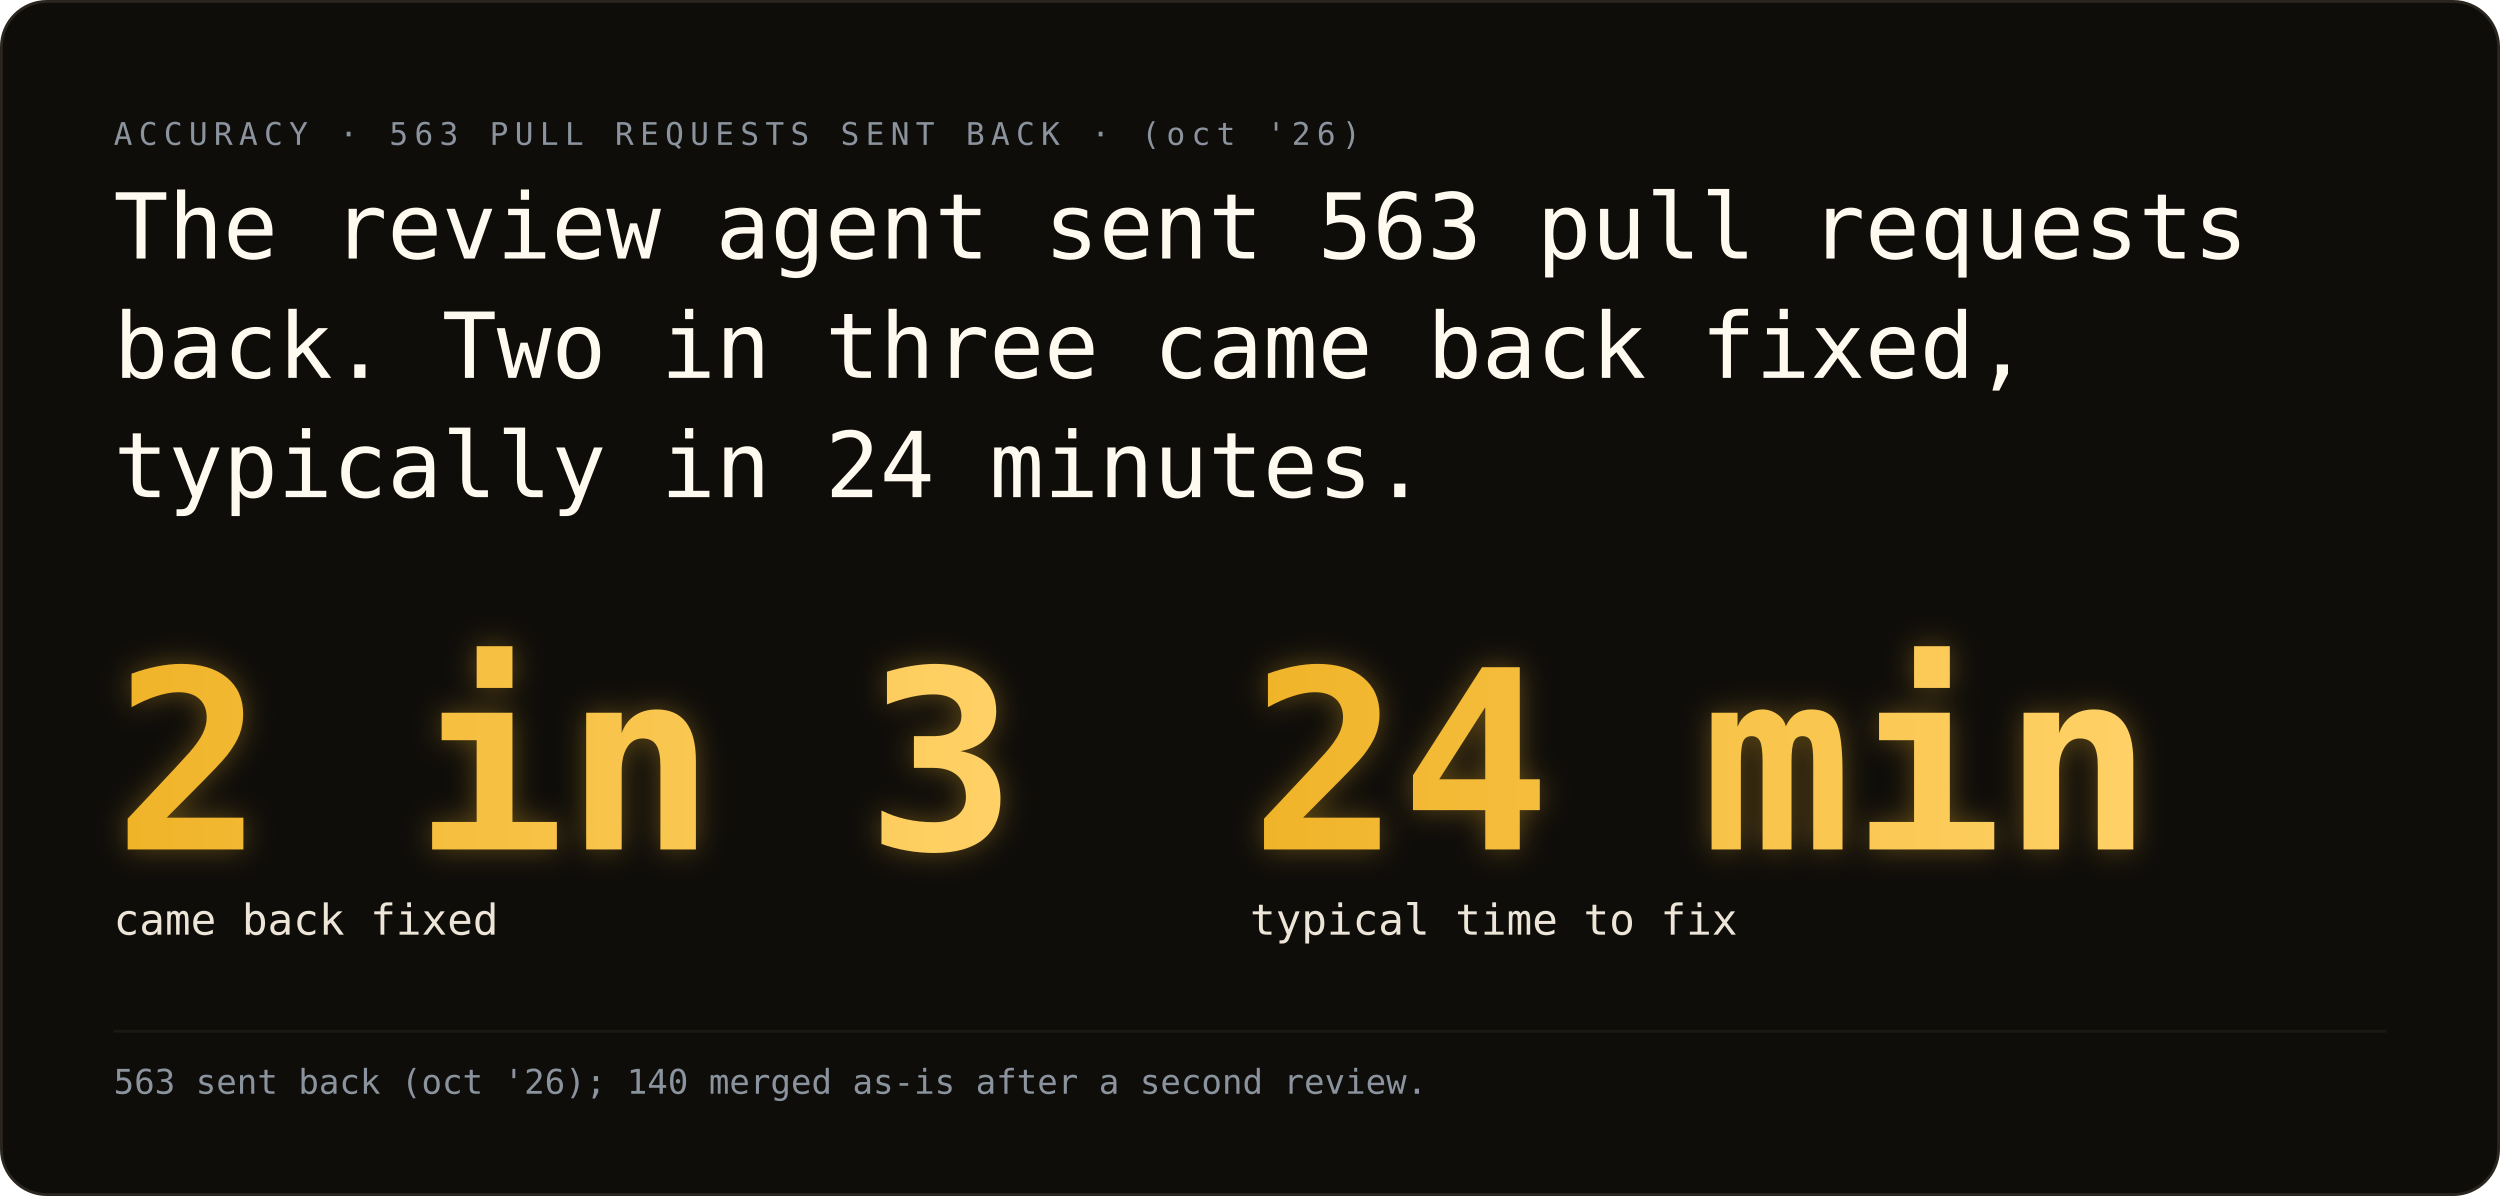
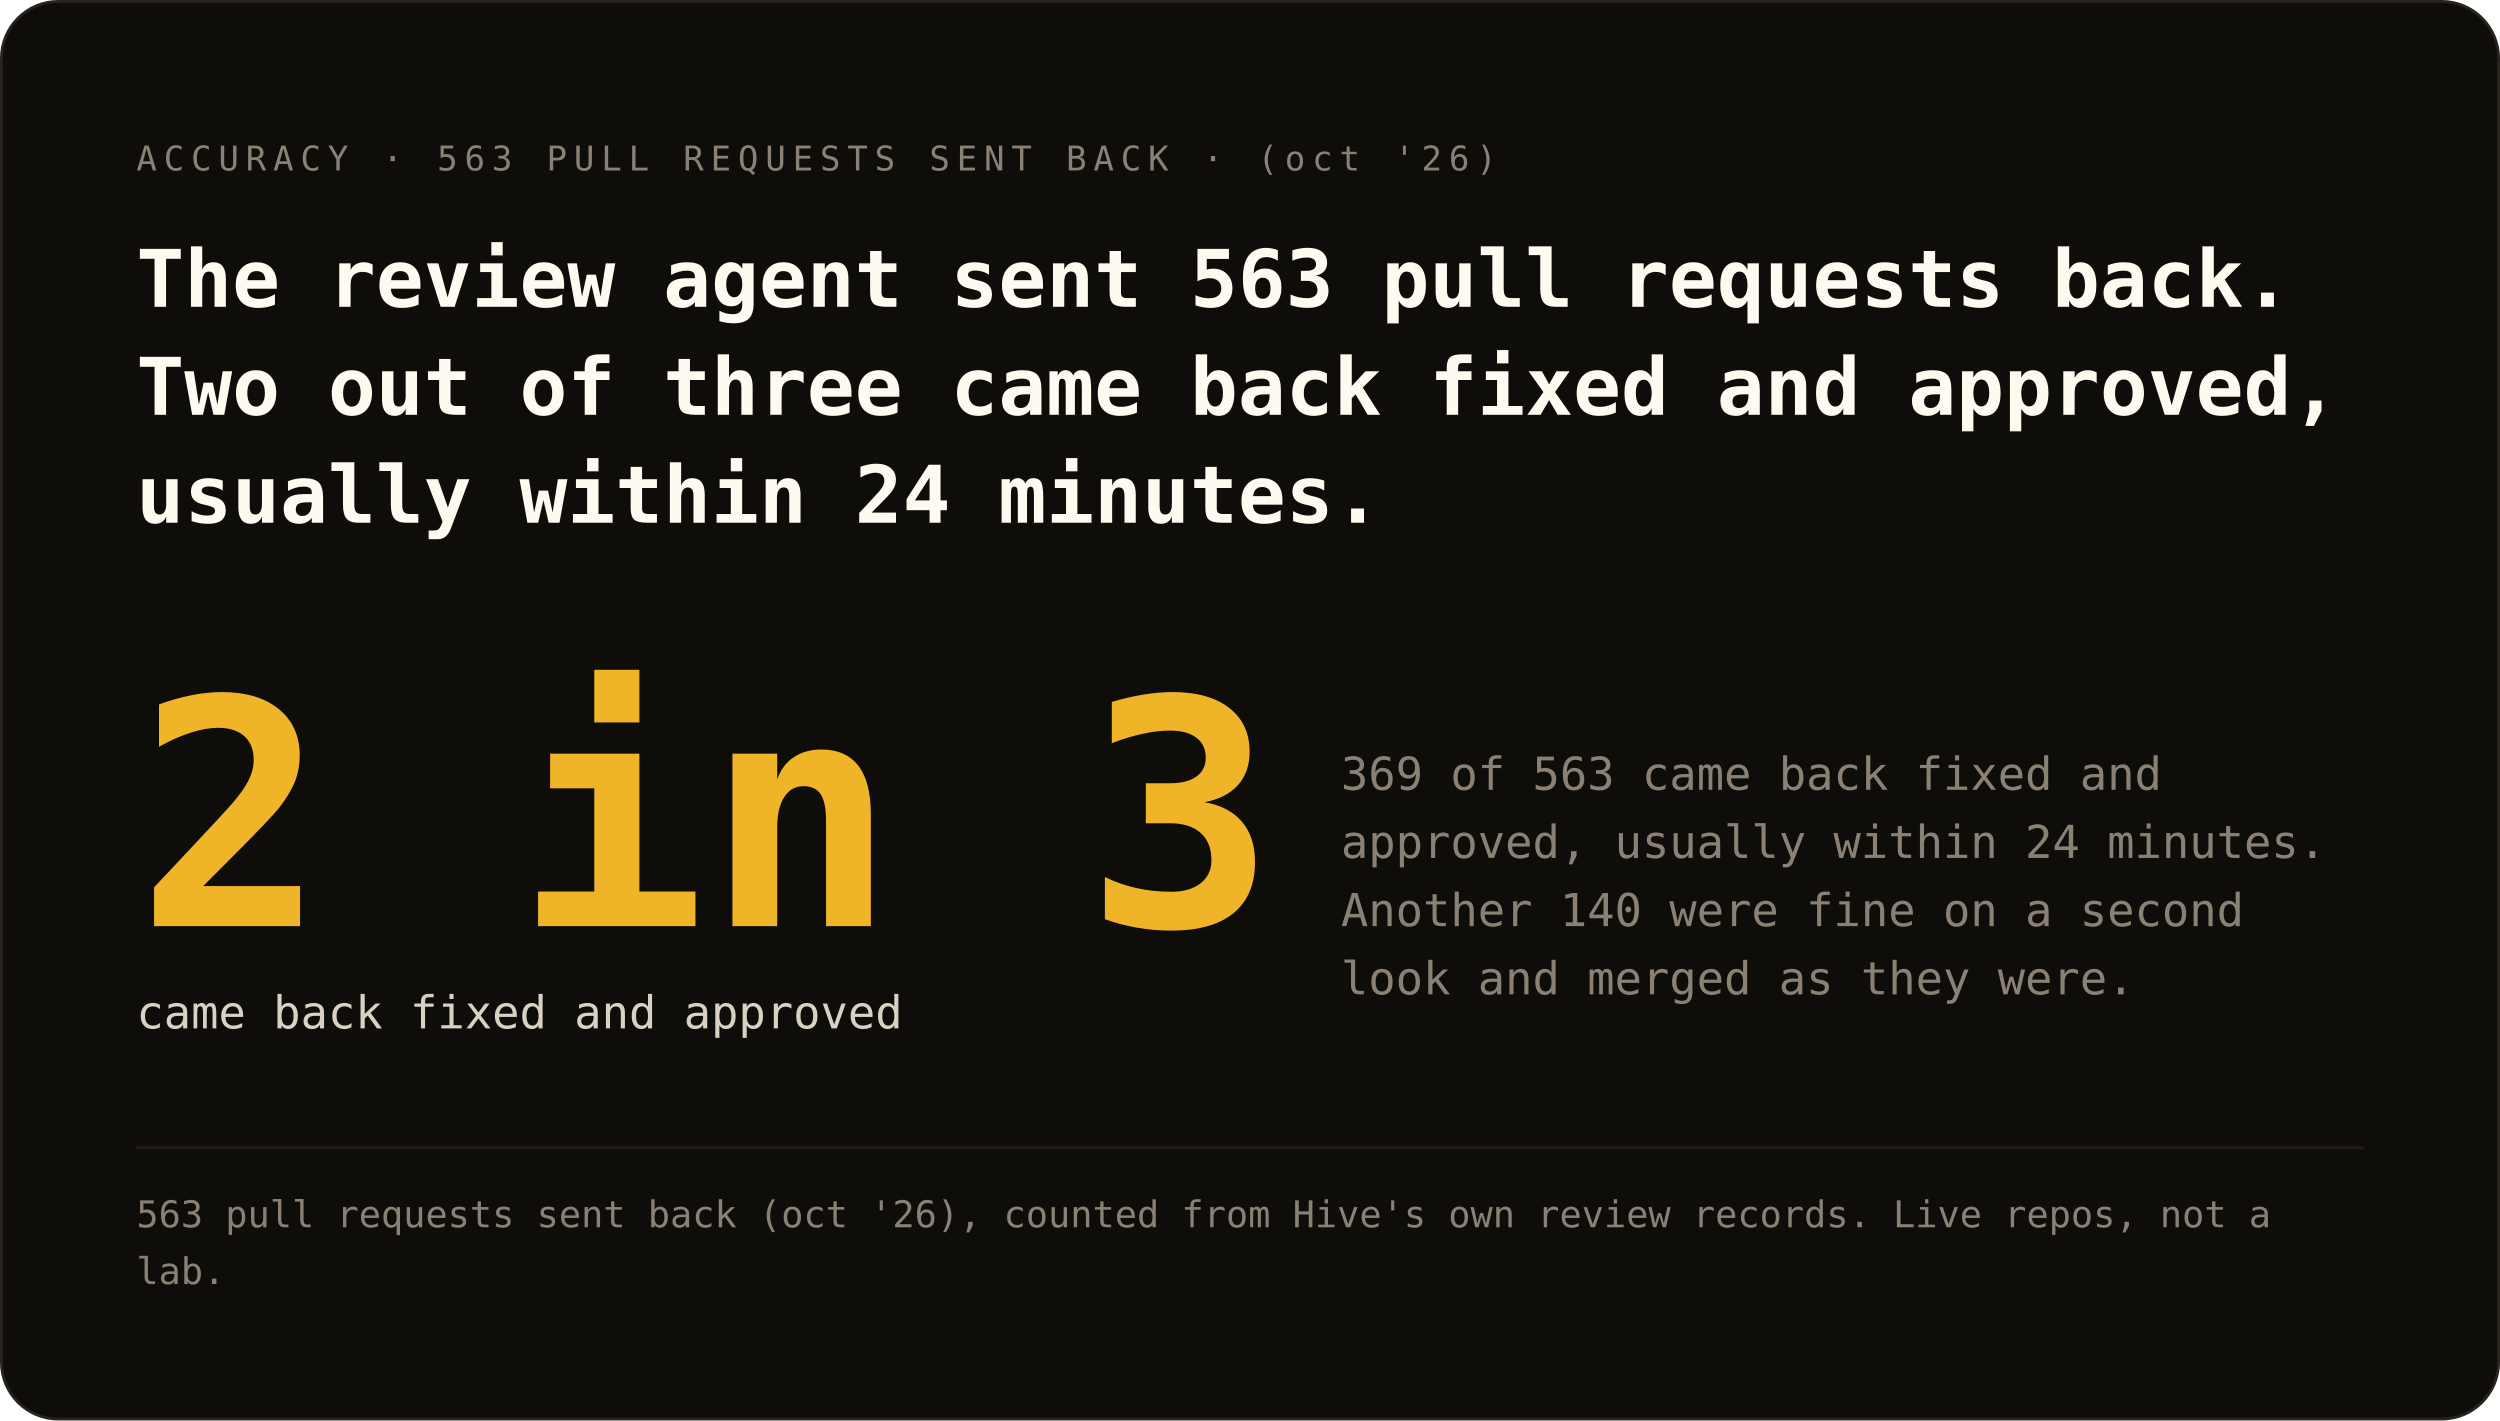
- <svg xmlns="http://www.w3.org/2000/svg" width="1760" height="842" viewBox="0 0 880 421" role="img" aria-label="2 in 3 pull requests the review agent sent back came back fixed and were approved; 24 minutes typical from sent back to approved" font-family="'IBM Plex Mono', 'JetBrains Mono', ui-monospace, SFMono-Regular, Menlo, Consolas, monospace">
-   <defs>
-     <linearGradient id="amber" x1="0" y1="0" x2="1" y2="0">
-       <stop offset="0" stop-color="#f0b429" />
-       <stop offset="1" stop-color="#ffd166" />
-     </linearGradient>
-     <filter id="glow" x="-20%" y="-40%" width="140%" height="180%">
-       <feGaussianBlur stdDeviation="5" />
-     </filter>
-   </defs>
-   <rect x="0.5" y="0.5" width="879" height="420" rx="16" fill="#0f0d0a" stroke="#2a251f" />
-   <text x="40" y="51" fill="#8b949e" font-size="11" font-weight="500" letter-spacing="2.2">ACCURACY · 563 PULL REQUESTS SENT BACK · (oct '26)</text>
-   <text x="40" y="91" fill="#fffaf0" font-size="32">The review agent sent 563 pull requests</text>
-   <text x="40" y="133" fill="#fffaf0" font-size="32">back. Two in three came back fixed,</text>
-   <text x="40" y="175" fill="#fffaf0" font-size="32">typically in 24 minutes.</text>
-   <text x="40" y="299" fill="#f0b429" font-size="88" font-weight="700" filter="url(#glow)" opacity="0.35">2 in 3</text>
-   <text x="40" y="299" fill="url(#amber)" font-size="88" font-weight="700">2 in 3</text>
-   <text x="40" y="329" fill="#ece5d8" font-size="15">came back fixed</text>
-   <text x="440" y="299" fill="#f0b429" font-size="88" font-weight="700" filter="url(#glow)" opacity="0.35">24 min</text>
-   <text x="440" y="299" fill="url(#amber)" font-size="88" font-weight="700">24 min</text>
-   <text x="440" y="329" fill="#ece5d8" font-size="15">typical time to fix</text>
-   <line x1="40" y1="363" x2="840" y2="363" stroke="#1c1814" />
-   <text x="40" y="385" fill="#8b949e" font-size="12">563 sent back (oct '26); 140 merged as-is after a second review.</text>
+ <svg xmlns="http://www.w3.org/2000/svg" width="1760" height="1000" viewBox="0 0 880 500" role="img" aria-label="Two out of three pull requests the review agent sent back came back fixed and approved, usually within 24 minutes." font-family="'IBM Plex Mono', 'JetBrains Mono', ui-monospace, SFMono-Regular, Menlo, Consolas, monospace">
+   <rect x="0.5" y="0.5" width="879" height="499" rx="20" fill="#0f0d0a" stroke="#28231c" />
+   <text x="48" y="60" fill="#8a8174" font-size="12" font-weight="500" letter-spacing="2.4">ACCURACY · 563 PULL REQUESTS SENT BACK · (oct '26)</text>
+   <text x="48" y="108" fill="#fffaf0" font-size="28" font-weight="700">The review agent sent 563 pull requests back.</text>
+   <text x="48" y="146" fill="#fffaf0" font-size="28" font-weight="700">Two out of three came back fixed and approved,</text>
+   <text x="48" y="184" fill="#fffaf0" font-size="28" font-weight="700">usually within 24 minutes.</text>
+   <text x="48" y="326" fill="#f0b429" font-size="111" font-weight="700">2 in 3</text>
+   <text x="48" y="362" fill="#d9d1c4" font-size="16">came back fixed and approved</text>
+   <text x="472" y="278" fill="#8a8174" font-size="16">369 of 563 came back fixed and</text>
+   <text x="472" y="302" fill="#8a8174" font-size="16">approved, usually within 24 minutes.</text>
+   <text x="472" y="326" fill="#8a8174" font-size="16">Another 140 were fine on a second</text>
+   <text x="472" y="350" fill="#8a8174" font-size="16">look and merged as they were.</text>
+   <line x1="48" y1="404" x2="832" y2="404" stroke="#211c16" />
+   <text x="48" y="432" fill="#8a8174" font-size="13">563 pull requests sent back (oct '26), counted from Hive's own review records. Live repos, not a</text>
+   <text x="48" y="452" fill="#8a8174" font-size="13">lab.</text>
</svg>
